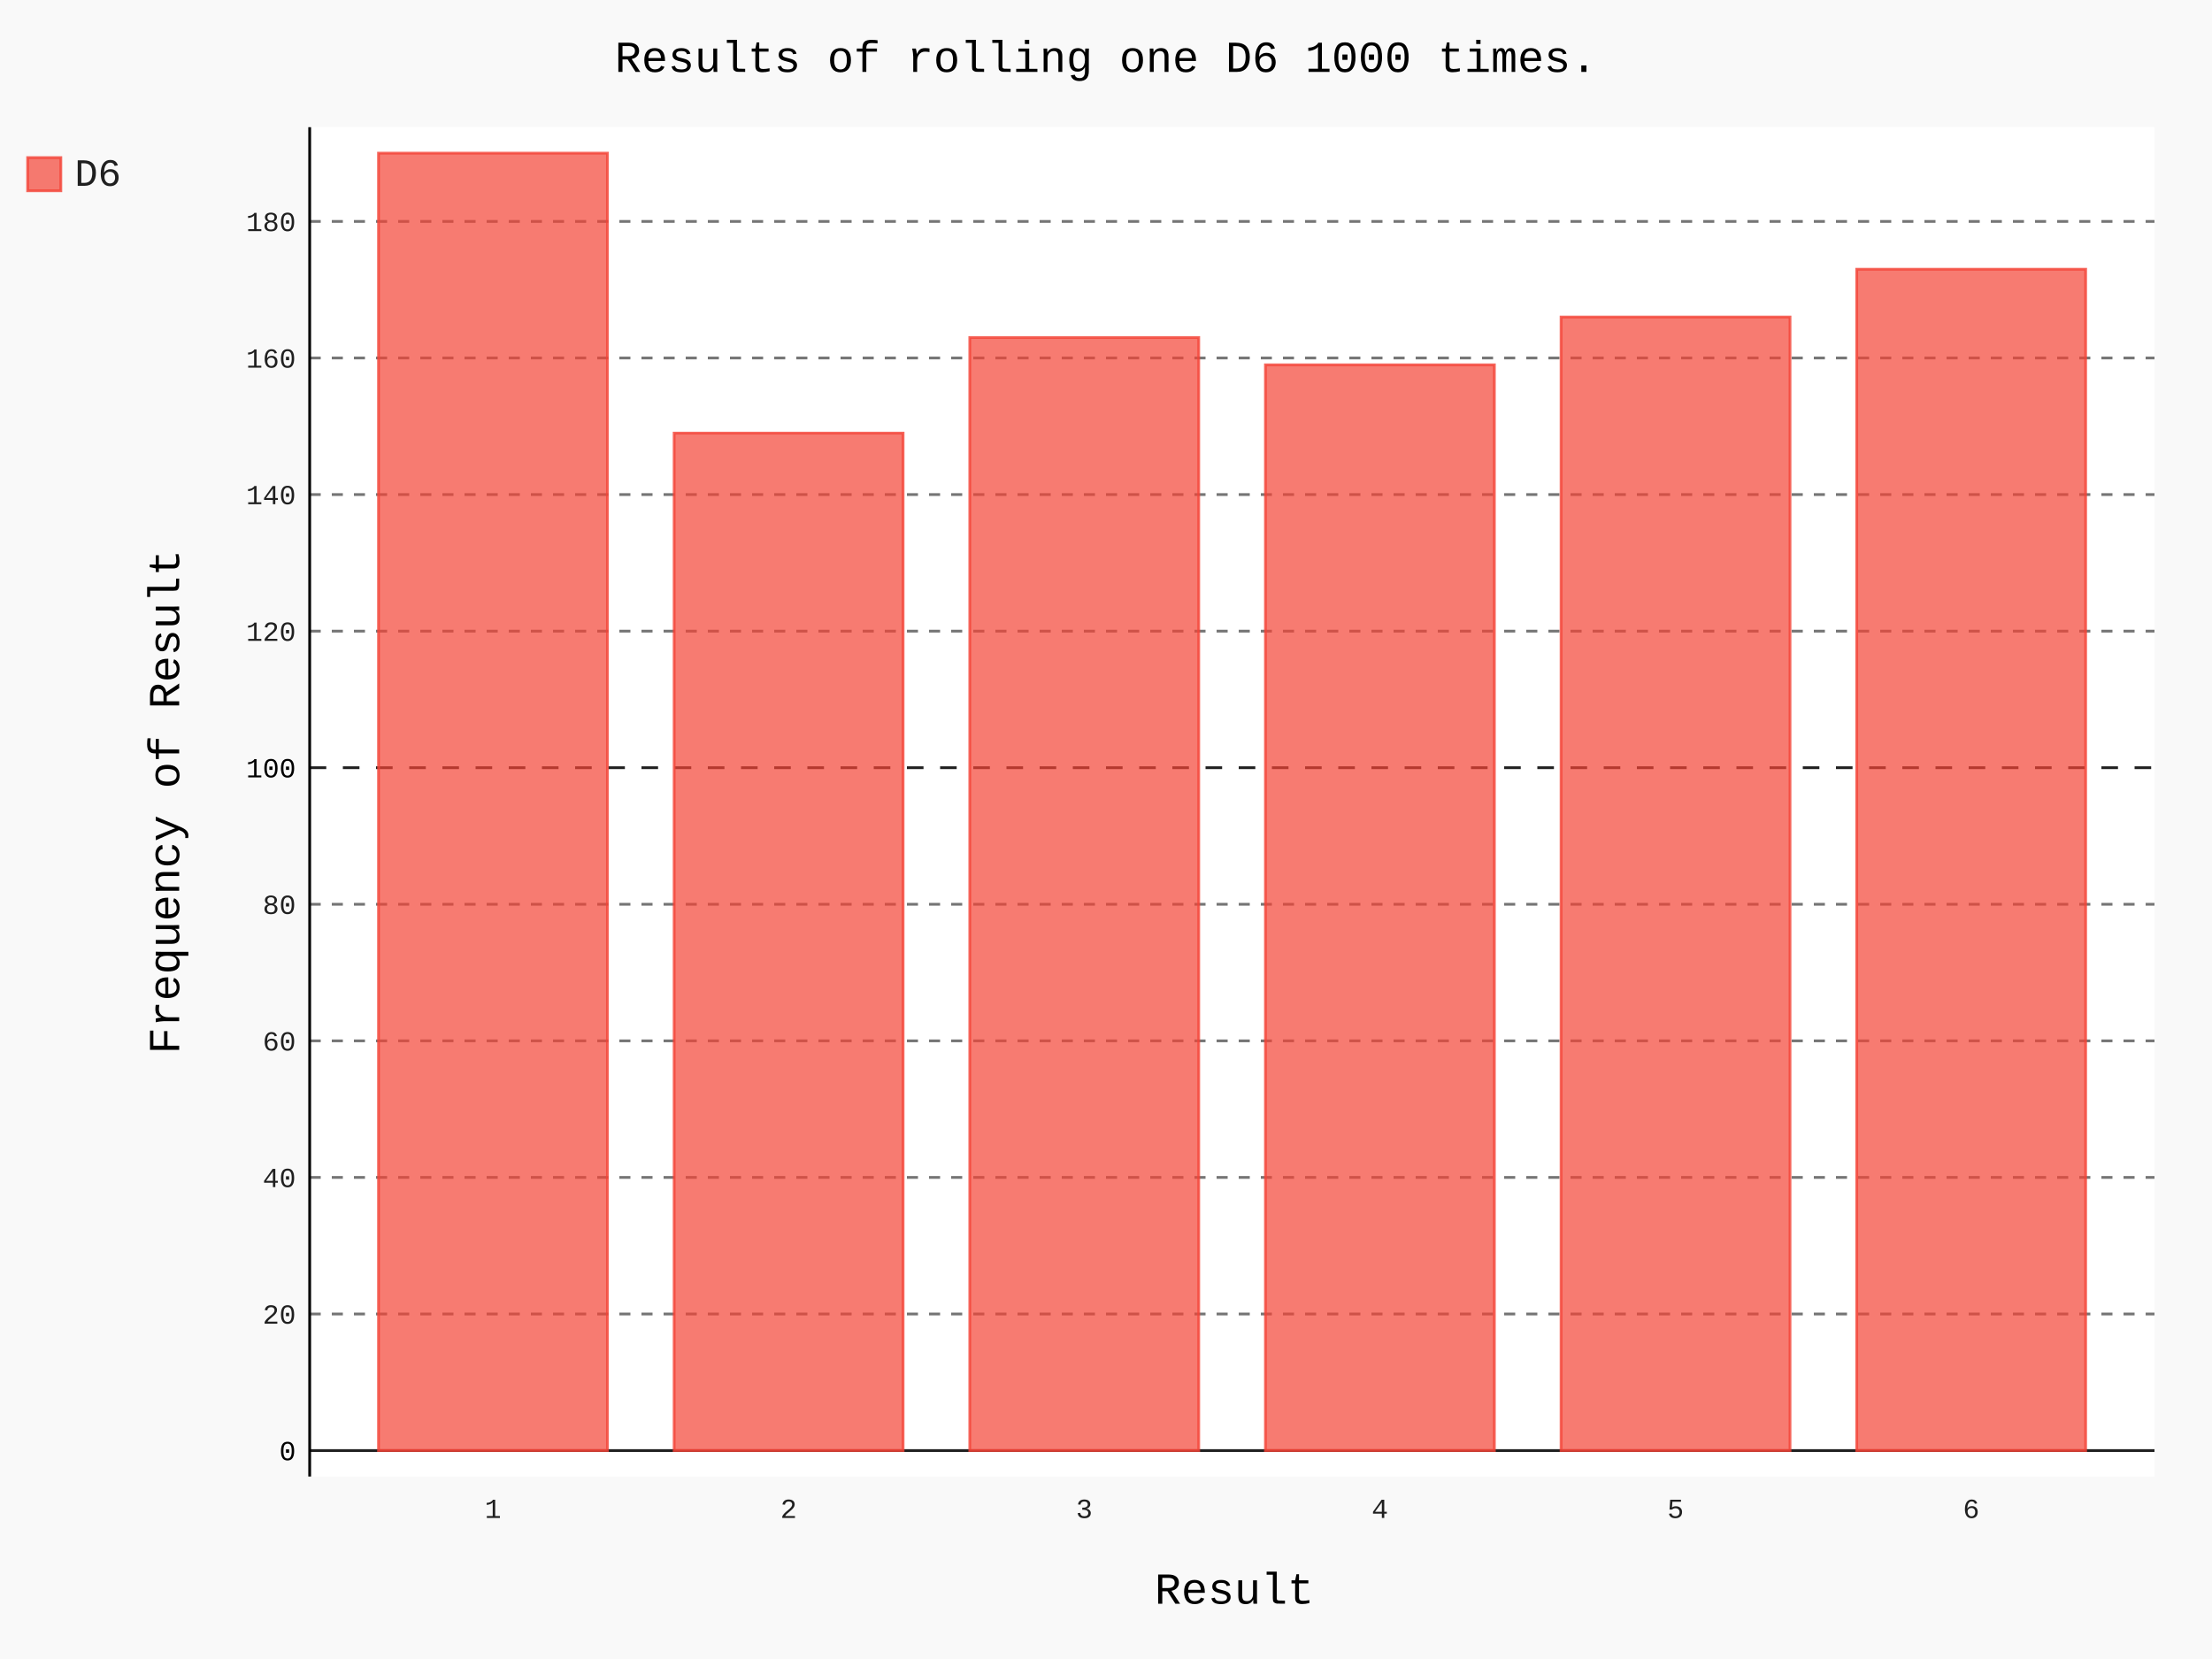
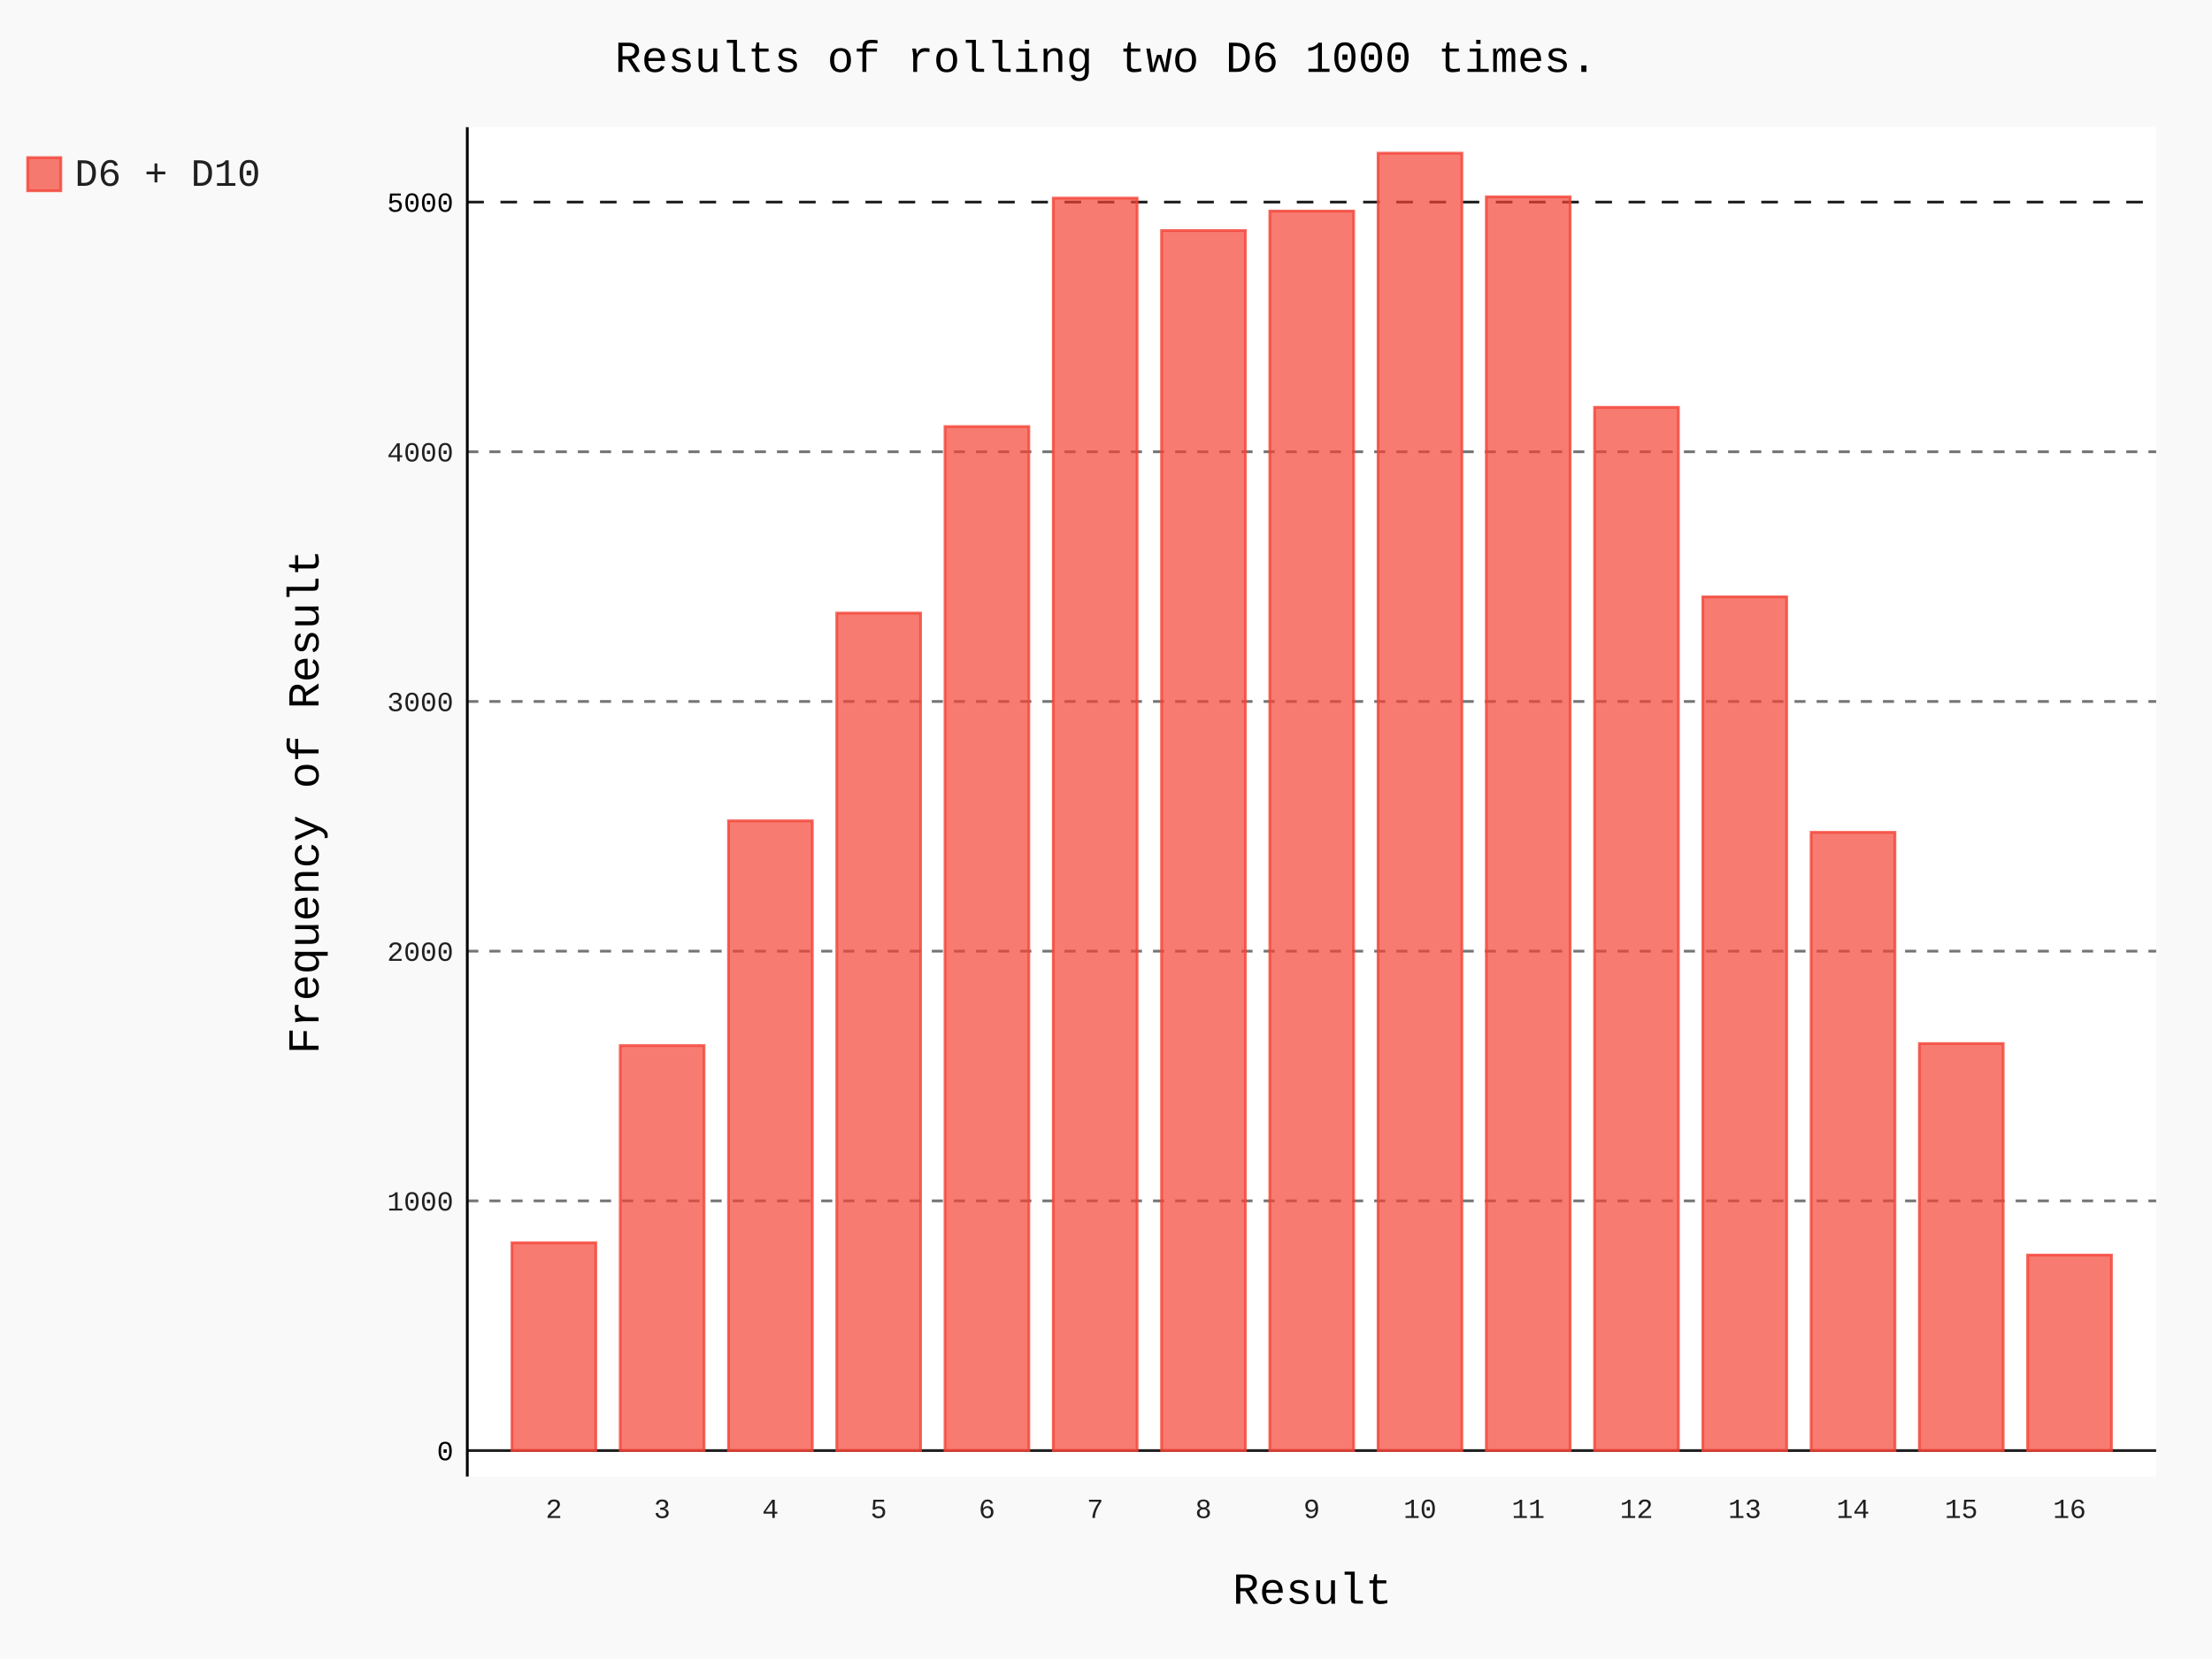
- <svg xmlns="http://www.w3.org/2000/svg" class="pygal-chart" id="chart-8335a891-12bb-4609-99e5-5e2e66bc026d" viewBox="0 0 800 600">
+ <svg xmlns="http://www.w3.org/2000/svg" class="pygal-chart" id="chart-af429782-a7ea-4613-9701-55865ba0534f" viewBox="0 0 800 600">
  <defs>
-     <style type="text/css">#chart-8335a891-12bb-4609-99e5-5e2e66bc026d{-webkit-user-select:none;-webkit-font-smoothing:antialiased;font-family:Consolas,"Liberation Mono",Menlo,Courier,monospace}#chart-8335a891-12bb-4609-99e5-5e2e66bc026d .title{font-family:Consolas,"Liberation Mono",Menlo,Courier,monospace;font-size:16px}#chart-8335a891-12bb-4609-99e5-5e2e66bc026d .legends .legend text{font-family:Consolas,"Liberation Mono",Menlo,Courier,monospace;font-size:14px}#chart-8335a891-12bb-4609-99e5-5e2e66bc026d .axis text{font-family:Consolas,"Liberation Mono",Menlo,Courier,monospace;font-size:10px}#chart-8335a891-12bb-4609-99e5-5e2e66bc026d .axis text.major{font-family:Consolas,"Liberation Mono",Menlo,Courier,monospace;font-size:10px}#chart-8335a891-12bb-4609-99e5-5e2e66bc026d .text-overlay text.value{font-family:Consolas,"Liberation Mono",Menlo,Courier,monospace;font-size:16px}#chart-8335a891-12bb-4609-99e5-5e2e66bc026d .text-overlay text.label{font-family:Consolas,"Liberation Mono",Menlo,Courier,monospace;font-size:10px}#chart-8335a891-12bb-4609-99e5-5e2e66bc026d .tooltip{font-family:Consolas,"Liberation Mono",Menlo,Courier,monospace;font-size:14px}#chart-8335a891-12bb-4609-99e5-5e2e66bc026d text.no_data{font-family:Consolas,"Liberation Mono",Menlo,Courier,monospace;font-size:64px}
- #chart-8335a891-12bb-4609-99e5-5e2e66bc026d{background-color:rgba(249,249,249,1)}#chart-8335a891-12bb-4609-99e5-5e2e66bc026d path,#chart-8335a891-12bb-4609-99e5-5e2e66bc026d line,#chart-8335a891-12bb-4609-99e5-5e2e66bc026d rect,#chart-8335a891-12bb-4609-99e5-5e2e66bc026d circle{-webkit-transition:150ms;-moz-transition:150ms;transition:150ms}#chart-8335a891-12bb-4609-99e5-5e2e66bc026d .graph &gt; .background{fill:rgba(249,249,249,1)}#chart-8335a891-12bb-4609-99e5-5e2e66bc026d .plot &gt; .background{fill:rgba(255,255,255,1)}#chart-8335a891-12bb-4609-99e5-5e2e66bc026d .graph{fill:rgba(0,0,0,.87)}#chart-8335a891-12bb-4609-99e5-5e2e66bc026d text.no_data{fill:rgba(0,0,0,1)}#chart-8335a891-12bb-4609-99e5-5e2e66bc026d .title{fill:rgba(0,0,0,1)}#chart-8335a891-12bb-4609-99e5-5e2e66bc026d .legends .legend text{fill:rgba(0,0,0,.87)}#chart-8335a891-12bb-4609-99e5-5e2e66bc026d .legends .legend:hover text{fill:rgba(0,0,0,1)}#chart-8335a891-12bb-4609-99e5-5e2e66bc026d .axis .line{stroke:rgba(0,0,0,1)}#chart-8335a891-12bb-4609-99e5-5e2e66bc026d .axis .guide.line{stroke:rgba(0,0,0,.54)}#chart-8335a891-12bb-4609-99e5-5e2e66bc026d .axis .major.line{stroke:rgba(0,0,0,.87)}#chart-8335a891-12bb-4609-99e5-5e2e66bc026d .axis text.major{fill:rgba(0,0,0,1)}#chart-8335a891-12bb-4609-99e5-5e2e66bc026d .axis.y .guides:hover .guide.line,#chart-8335a891-12bb-4609-99e5-5e2e66bc026d .line-graph .axis.x .guides:hover .guide.line,#chart-8335a891-12bb-4609-99e5-5e2e66bc026d .stackedline-graph .axis.x .guides:hover .guide.line,#chart-8335a891-12bb-4609-99e5-5e2e66bc026d .xy-graph .axis.x .guides:hover .guide.line{stroke:rgba(0,0,0,1)}#chart-8335a891-12bb-4609-99e5-5e2e66bc026d .axis .guides:hover text{fill:rgba(0,0,0,1)}#chart-8335a891-12bb-4609-99e5-5e2e66bc026d .reactive{fill-opacity:.7;stroke-opacity:.8}#chart-8335a891-12bb-4609-99e5-5e2e66bc026d .ci{stroke:rgba(0,0,0,.87)}#chart-8335a891-12bb-4609-99e5-5e2e66bc026d .reactive.active,#chart-8335a891-12bb-4609-99e5-5e2e66bc026d .active .reactive{fill-opacity:.8;stroke-opacity:.9;stroke-width:4}#chart-8335a891-12bb-4609-99e5-5e2e66bc026d .ci .reactive.active{stroke-width:1.5}#chart-8335a891-12bb-4609-99e5-5e2e66bc026d .series text{fill:rgba(0,0,0,1)}#chart-8335a891-12bb-4609-99e5-5e2e66bc026d .tooltip rect{fill:rgba(255,255,255,1);stroke:rgba(0,0,0,1);-webkit-transition:opacity 150ms;-moz-transition:opacity 150ms;transition:opacity 150ms}#chart-8335a891-12bb-4609-99e5-5e2e66bc026d .tooltip .label{fill:rgba(0,0,0,.87)}#chart-8335a891-12bb-4609-99e5-5e2e66bc026d .tooltip .label{fill:rgba(0,0,0,.87)}#chart-8335a891-12bb-4609-99e5-5e2e66bc026d .tooltip .legend{font-size:.8em;fill:rgba(0,0,0,.54)}#chart-8335a891-12bb-4609-99e5-5e2e66bc026d .tooltip .x_label{font-size:.6em;fill:rgba(0,0,0,1)}#chart-8335a891-12bb-4609-99e5-5e2e66bc026d .tooltip .xlink{font-size:.5em;text-decoration:underline}#chart-8335a891-12bb-4609-99e5-5e2e66bc026d .tooltip .value{font-size:1.5em}#chart-8335a891-12bb-4609-99e5-5e2e66bc026d .bound{font-size:.5em}#chart-8335a891-12bb-4609-99e5-5e2e66bc026d .max-value{font-size:.75em;fill:rgba(0,0,0,.54)}#chart-8335a891-12bb-4609-99e5-5e2e66bc026d .map-element{fill:rgba(255,255,255,1);stroke:rgba(0,0,0,.54) !important}#chart-8335a891-12bb-4609-99e5-5e2e66bc026d .map-element .reactive{fill-opacity:inherit;stroke-opacity:inherit}#chart-8335a891-12bb-4609-99e5-5e2e66bc026d .color-0,#chart-8335a891-12bb-4609-99e5-5e2e66bc026d .color-0 a:visited{stroke:#F44336;fill:#F44336}#chart-8335a891-12bb-4609-99e5-5e2e66bc026d .text-overlay .color-0 text{fill:black}
- #chart-8335a891-12bb-4609-99e5-5e2e66bc026d text.no_data{text-anchor:middle}#chart-8335a891-12bb-4609-99e5-5e2e66bc026d .guide.line{fill:none}#chart-8335a891-12bb-4609-99e5-5e2e66bc026d .centered{text-anchor:middle}#chart-8335a891-12bb-4609-99e5-5e2e66bc026d .title{text-anchor:middle}#chart-8335a891-12bb-4609-99e5-5e2e66bc026d .legends .legend text{fill-opacity:1}#chart-8335a891-12bb-4609-99e5-5e2e66bc026d .axis.x text{text-anchor:middle}#chart-8335a891-12bb-4609-99e5-5e2e66bc026d .axis.x:not(.web) text[transform]{text-anchor:start}#chart-8335a891-12bb-4609-99e5-5e2e66bc026d .axis.x:not(.web) text[transform].backwards{text-anchor:end}#chart-8335a891-12bb-4609-99e5-5e2e66bc026d .axis.y text{text-anchor:end}#chart-8335a891-12bb-4609-99e5-5e2e66bc026d .axis.y text[transform].backwards{text-anchor:start}#chart-8335a891-12bb-4609-99e5-5e2e66bc026d .axis.y2 text{text-anchor:start}#chart-8335a891-12bb-4609-99e5-5e2e66bc026d .axis.y2 text[transform].backwards{text-anchor:end}#chart-8335a891-12bb-4609-99e5-5e2e66bc026d .axis .guide.line{stroke-dasharray:4,4}#chart-8335a891-12bb-4609-99e5-5e2e66bc026d .axis .major.guide.line{stroke-dasharray:6,6}#chart-8335a891-12bb-4609-99e5-5e2e66bc026d .horizontal .axis.y .guide.line,#chart-8335a891-12bb-4609-99e5-5e2e66bc026d .horizontal .axis.y2 .guide.line,#chart-8335a891-12bb-4609-99e5-5e2e66bc026d .vertical .axis.x .guide.line{opacity:0}#chart-8335a891-12bb-4609-99e5-5e2e66bc026d .horizontal .axis.always_show .guide.line,#chart-8335a891-12bb-4609-99e5-5e2e66bc026d .vertical .axis.always_show .guide.line{opacity:1 !important}#chart-8335a891-12bb-4609-99e5-5e2e66bc026d .axis.y .guides:hover .guide.line,#chart-8335a891-12bb-4609-99e5-5e2e66bc026d .axis.y2 .guides:hover .guide.line,#chart-8335a891-12bb-4609-99e5-5e2e66bc026d .axis.x .guides:hover .guide.line{opacity:1}#chart-8335a891-12bb-4609-99e5-5e2e66bc026d .axis .guides:hover text{opacity:1}#chart-8335a891-12bb-4609-99e5-5e2e66bc026d .nofill{fill:none}#chart-8335a891-12bb-4609-99e5-5e2e66bc026d .subtle-fill{fill-opacity:.2}#chart-8335a891-12bb-4609-99e5-5e2e66bc026d .dot{stroke-width:1px;fill-opacity:1}#chart-8335a891-12bb-4609-99e5-5e2e66bc026d .dot.active{stroke-width:5px}#chart-8335a891-12bb-4609-99e5-5e2e66bc026d .dot.negative{fill:transparent}#chart-8335a891-12bb-4609-99e5-5e2e66bc026d text,#chart-8335a891-12bb-4609-99e5-5e2e66bc026d tspan{stroke:none !important}#chart-8335a891-12bb-4609-99e5-5e2e66bc026d .series text.active{opacity:1}#chart-8335a891-12bb-4609-99e5-5e2e66bc026d .tooltip rect{fill-opacity:.95;stroke-width:.5}#chart-8335a891-12bb-4609-99e5-5e2e66bc026d .tooltip text{fill-opacity:1}#chart-8335a891-12bb-4609-99e5-5e2e66bc026d .showable{visibility:hidden}#chart-8335a891-12bb-4609-99e5-5e2e66bc026d .showable.shown{visibility:visible}#chart-8335a891-12bb-4609-99e5-5e2e66bc026d .gauge-background{fill:rgba(229,229,229,1);stroke:none}#chart-8335a891-12bb-4609-99e5-5e2e66bc026d .bg-lines{stroke:rgba(249,249,249,1);stroke-width:2px}</style>
+     <style type="text/css">#chart-af429782-a7ea-4613-9701-55865ba0534f{-webkit-user-select:none;-webkit-font-smoothing:antialiased;font-family:Consolas,"Liberation Mono",Menlo,Courier,monospace}#chart-af429782-a7ea-4613-9701-55865ba0534f .title{font-family:Consolas,"Liberation Mono",Menlo,Courier,monospace;font-size:16px}#chart-af429782-a7ea-4613-9701-55865ba0534f .legends .legend text{font-family:Consolas,"Liberation Mono",Menlo,Courier,monospace;font-size:14px}#chart-af429782-a7ea-4613-9701-55865ba0534f .axis text{font-family:Consolas,"Liberation Mono",Menlo,Courier,monospace;font-size:10px}#chart-af429782-a7ea-4613-9701-55865ba0534f .axis text.major{font-family:Consolas,"Liberation Mono",Menlo,Courier,monospace;font-size:10px}#chart-af429782-a7ea-4613-9701-55865ba0534f .text-overlay text.value{font-family:Consolas,"Liberation Mono",Menlo,Courier,monospace;font-size:16px}#chart-af429782-a7ea-4613-9701-55865ba0534f .text-overlay text.label{font-family:Consolas,"Liberation Mono",Menlo,Courier,monospace;font-size:10px}#chart-af429782-a7ea-4613-9701-55865ba0534f .tooltip{font-family:Consolas,"Liberation Mono",Menlo,Courier,monospace;font-size:14px}#chart-af429782-a7ea-4613-9701-55865ba0534f text.no_data{font-family:Consolas,"Liberation Mono",Menlo,Courier,monospace;font-size:64px}
+ #chart-af429782-a7ea-4613-9701-55865ba0534f{background-color:rgba(249,249,249,1)}#chart-af429782-a7ea-4613-9701-55865ba0534f path,#chart-af429782-a7ea-4613-9701-55865ba0534f line,#chart-af429782-a7ea-4613-9701-55865ba0534f rect,#chart-af429782-a7ea-4613-9701-55865ba0534f circle{-webkit-transition:150ms;-moz-transition:150ms;transition:150ms}#chart-af429782-a7ea-4613-9701-55865ba0534f .graph &gt; .background{fill:rgba(249,249,249,1)}#chart-af429782-a7ea-4613-9701-55865ba0534f .plot &gt; .background{fill:rgba(255,255,255,1)}#chart-af429782-a7ea-4613-9701-55865ba0534f .graph{fill:rgba(0,0,0,.87)}#chart-af429782-a7ea-4613-9701-55865ba0534f text.no_data{fill:rgba(0,0,0,1)}#chart-af429782-a7ea-4613-9701-55865ba0534f .title{fill:rgba(0,0,0,1)}#chart-af429782-a7ea-4613-9701-55865ba0534f .legends .legend text{fill:rgba(0,0,0,.87)}#chart-af429782-a7ea-4613-9701-55865ba0534f .legends .legend:hover text{fill:rgba(0,0,0,1)}#chart-af429782-a7ea-4613-9701-55865ba0534f .axis .line{stroke:rgba(0,0,0,1)}#chart-af429782-a7ea-4613-9701-55865ba0534f .axis .guide.line{stroke:rgba(0,0,0,.54)}#chart-af429782-a7ea-4613-9701-55865ba0534f .axis .major.line{stroke:rgba(0,0,0,.87)}#chart-af429782-a7ea-4613-9701-55865ba0534f .axis text.major{fill:rgba(0,0,0,1)}#chart-af429782-a7ea-4613-9701-55865ba0534f .axis.y .guides:hover .guide.line,#chart-af429782-a7ea-4613-9701-55865ba0534f .line-graph .axis.x .guides:hover .guide.line,#chart-af429782-a7ea-4613-9701-55865ba0534f .stackedline-graph .axis.x .guides:hover .guide.line,#chart-af429782-a7ea-4613-9701-55865ba0534f .xy-graph .axis.x .guides:hover .guide.line{stroke:rgba(0,0,0,1)}#chart-af429782-a7ea-4613-9701-55865ba0534f .axis .guides:hover text{fill:rgba(0,0,0,1)}#chart-af429782-a7ea-4613-9701-55865ba0534f .reactive{fill-opacity:.7;stroke-opacity:.8}#chart-af429782-a7ea-4613-9701-55865ba0534f .ci{stroke:rgba(0,0,0,.87)}#chart-af429782-a7ea-4613-9701-55865ba0534f .reactive.active,#chart-af429782-a7ea-4613-9701-55865ba0534f .active .reactive{fill-opacity:.8;stroke-opacity:.9;stroke-width:4}#chart-af429782-a7ea-4613-9701-55865ba0534f .ci .reactive.active{stroke-width:1.5}#chart-af429782-a7ea-4613-9701-55865ba0534f .series text{fill:rgba(0,0,0,1)}#chart-af429782-a7ea-4613-9701-55865ba0534f .tooltip rect{fill:rgba(255,255,255,1);stroke:rgba(0,0,0,1);-webkit-transition:opacity 150ms;-moz-transition:opacity 150ms;transition:opacity 150ms}#chart-af429782-a7ea-4613-9701-55865ba0534f .tooltip .label{fill:rgba(0,0,0,.87)}#chart-af429782-a7ea-4613-9701-55865ba0534f .tooltip .label{fill:rgba(0,0,0,.87)}#chart-af429782-a7ea-4613-9701-55865ba0534f .tooltip .legend{font-size:.8em;fill:rgba(0,0,0,.54)}#chart-af429782-a7ea-4613-9701-55865ba0534f .tooltip .x_label{font-size:.6em;fill:rgba(0,0,0,1)}#chart-af429782-a7ea-4613-9701-55865ba0534f .tooltip .xlink{font-size:.5em;text-decoration:underline}#chart-af429782-a7ea-4613-9701-55865ba0534f .tooltip .value{font-size:1.5em}#chart-af429782-a7ea-4613-9701-55865ba0534f .bound{font-size:.5em}#chart-af429782-a7ea-4613-9701-55865ba0534f .max-value{font-size:.75em;fill:rgba(0,0,0,.54)}#chart-af429782-a7ea-4613-9701-55865ba0534f .map-element{fill:rgba(255,255,255,1);stroke:rgba(0,0,0,.54) !important}#chart-af429782-a7ea-4613-9701-55865ba0534f .map-element .reactive{fill-opacity:inherit;stroke-opacity:inherit}#chart-af429782-a7ea-4613-9701-55865ba0534f .color-0,#chart-af429782-a7ea-4613-9701-55865ba0534f .color-0 a:visited{stroke:#F44336;fill:#F44336}#chart-af429782-a7ea-4613-9701-55865ba0534f .text-overlay .color-0 text{fill:black}
+ #chart-af429782-a7ea-4613-9701-55865ba0534f text.no_data{text-anchor:middle}#chart-af429782-a7ea-4613-9701-55865ba0534f .guide.line{fill:none}#chart-af429782-a7ea-4613-9701-55865ba0534f .centered{text-anchor:middle}#chart-af429782-a7ea-4613-9701-55865ba0534f .title{text-anchor:middle}#chart-af429782-a7ea-4613-9701-55865ba0534f .legends .legend text{fill-opacity:1}#chart-af429782-a7ea-4613-9701-55865ba0534f .axis.x text{text-anchor:middle}#chart-af429782-a7ea-4613-9701-55865ba0534f .axis.x:not(.web) text[transform]{text-anchor:start}#chart-af429782-a7ea-4613-9701-55865ba0534f .axis.x:not(.web) text[transform].backwards{text-anchor:end}#chart-af429782-a7ea-4613-9701-55865ba0534f .axis.y text{text-anchor:end}#chart-af429782-a7ea-4613-9701-55865ba0534f .axis.y text[transform].backwards{text-anchor:start}#chart-af429782-a7ea-4613-9701-55865ba0534f .axis.y2 text{text-anchor:start}#chart-af429782-a7ea-4613-9701-55865ba0534f .axis.y2 text[transform].backwards{text-anchor:end}#chart-af429782-a7ea-4613-9701-55865ba0534f .axis .guide.line{stroke-dasharray:4,4}#chart-af429782-a7ea-4613-9701-55865ba0534f .axis .major.guide.line{stroke-dasharray:6,6}#chart-af429782-a7ea-4613-9701-55865ba0534f .horizontal .axis.y .guide.line,#chart-af429782-a7ea-4613-9701-55865ba0534f .horizontal .axis.y2 .guide.line,#chart-af429782-a7ea-4613-9701-55865ba0534f .vertical .axis.x .guide.line{opacity:0}#chart-af429782-a7ea-4613-9701-55865ba0534f .horizontal .axis.always_show .guide.line,#chart-af429782-a7ea-4613-9701-55865ba0534f .vertical .axis.always_show .guide.line{opacity:1 !important}#chart-af429782-a7ea-4613-9701-55865ba0534f .axis.y .guides:hover .guide.line,#chart-af429782-a7ea-4613-9701-55865ba0534f .axis.y2 .guides:hover .guide.line,#chart-af429782-a7ea-4613-9701-55865ba0534f .axis.x .guides:hover .guide.line{opacity:1}#chart-af429782-a7ea-4613-9701-55865ba0534f .axis .guides:hover text{opacity:1}#chart-af429782-a7ea-4613-9701-55865ba0534f .nofill{fill:none}#chart-af429782-a7ea-4613-9701-55865ba0534f .subtle-fill{fill-opacity:.2}#chart-af429782-a7ea-4613-9701-55865ba0534f .dot{stroke-width:1px;fill-opacity:1}#chart-af429782-a7ea-4613-9701-55865ba0534f .dot.active{stroke-width:5px}#chart-af429782-a7ea-4613-9701-55865ba0534f .dot.negative{fill:transparent}#chart-af429782-a7ea-4613-9701-55865ba0534f text,#chart-af429782-a7ea-4613-9701-55865ba0534f tspan{stroke:none !important}#chart-af429782-a7ea-4613-9701-55865ba0534f .series text.active{opacity:1}#chart-af429782-a7ea-4613-9701-55865ba0534f .tooltip rect{fill-opacity:.95;stroke-width:.5}#chart-af429782-a7ea-4613-9701-55865ba0534f .tooltip text{fill-opacity:1}#chart-af429782-a7ea-4613-9701-55865ba0534f .showable{visibility:hidden}#chart-af429782-a7ea-4613-9701-55865ba0534f .showable.shown{visibility:visible}#chart-af429782-a7ea-4613-9701-55865ba0534f .gauge-background{fill:rgba(229,229,229,1);stroke:none}#chart-af429782-a7ea-4613-9701-55865ba0534f .bg-lines{stroke:rgba(249,249,249,1);stroke-width:2px}</style>
  </defs>
  <g class="graph bar-graph vertical">
    <rect class="background" height="600" width="800" x="0" y="0" />
-     <g class="plot" transform="translate(112, 46)">
-       <rect class="background" height="488" width="667.2" x="0" y="0" />
+     <g class="plot" transform="translate(169, 46)">
+       <rect class="background" height="488" width="610.8" x="0" y="0" />
      <g class="axis y always_show">
        <g class="guides">
-           <path class="axis major line" d="M0 478.615 h667.2" />
+           <path class="axis major line" d="M0 478.615 h610.8" />
          <text class="major" x="-5" y="482.115">0</text>
        </g>
        <g class="guides">
-           <path class="guide line" d="M0 429.223 h667.2" />
-           <text class="" x="-5" y="432.723">20</text>
+           <path class="guide line" d="M0 388.309 h610.8" />
+           <text class="" x="-5" y="391.809">1000</text>
        </g>
        <g class="guides">
-           <path class="guide line" d="M0 379.83 h667.2" />
-           <text class="" x="-5" y="383.33">40</text>
+           <path class="guide line" d="M0 298.003 h610.8" />
+           <text class="" x="-5" y="301.503">2000</text>
        </g>
        <g class="guides">
-           <path class="guide line" d="M0 330.437 h667.2" />
-           <text class="" x="-5" y="333.937">60</text>
+           <path class="guide line" d="M0 207.697 h610.8" />
+           <text class="" x="-5" y="211.197">3000</text>
        </g>
        <g class="guides">
-           <path class="guide line" d="M0 281.045 h667.2" />
-           <text class="" x="-5" y="284.545">80</text>
+           <path class="guide line" d="M0 117.391 h610.8" />
+           <text class="" x="-5" y="120.891">4000</text>
        </g>
        <g class="guides">
-           <path class="major guide line" d="M0 231.652 h667.2" />
-           <text class="major" x="-5" y="235.152">100</text>
-         </g>
-         <g class="guides">
-           <path class="guide line" d="M0 182.259 h667.2" />
-           <text class="" x="-5" y="185.759">120</text>
-         </g>
-         <g class="guides">
-           <path class="guide line" d="M0 132.866 h667.2" />
-           <text class="" x="-5" y="136.366">140</text>
-         </g>
-         <g class="guides">
-           <path class="guide line" d="M0 83.474 h667.2" />
-           <text class="" x="-5" y="86.974">160</text>
-         </g>
-         <g class="guides">
-           <path class="guide line" d="M0 34.081 h667.2" />
-           <text class="" x="-5" y="37.581">180</text>
+           <path class="major guide line" d="M0 27.085 h610.8" />
+           <text class="major" x="-5" y="30.585">5000</text>
        </g>
      </g>
      <g class="axis x">
        <path class="line" d="M0 0 v488" />
        <g class="guides">
-           <path class="guide line" d="M66.292 0 v488" />
-           <text class="" x="66.292" y="503.0">1</text>
+           <path class="guide line" d="M31.323 0 v488" />
+           <text class="" x="31.323" y="503.0">2</text>
        </g>
        <g class="guides">
-           <path class="guide line" d="M173.215 0 v488" />
-           <text class="" x="173.215" y="503.0">2</text>
+           <path class="guide line" d="M70.477 0 v488" />
+           <text class="" x="70.477" y="503.0">3</text>
        </g>
        <g class="guides">
-           <path class="guide line" d="M280.138 0 v488" />
-           <text class="" x="280.138" y="503.0">3</text>
+           <path class="guide line" d="M109.631 0 v488" />
+           <text class="" x="109.631" y="503.0">4</text>
        </g>
        <g class="guides">
-           <path class="guide line" d="M387.062 0 v488" />
-           <text class="" x="387.062" y="503.0">4</text>
+           <path class="guide line" d="M148.785 0 v488" />
+           <text class="" x="148.785" y="503.0">5</text>
        </g>
        <g class="guides">
-           <path class="guide line" d="M493.985 0 v488" />
-           <text class="" x="493.985" y="503.0">5</text>
+           <path class="guide line" d="M187.938 0 v488" />
+           <text class="" x="187.938" y="503.0">6</text>
        </g>
        <g class="guides">
-           <path class="guide line" d="M600.908 0 v488" />
-           <text class="" x="600.908" y="503.0">6</text>
+           <path class="guide line" d="M227.092 0 v488" />
+           <text class="" x="227.092" y="503.0">7</text>
+         </g>
+         <g class="guides">
+           <path class="guide line" d="M266.246 0 v488" />
+           <text class="" x="266.246" y="503.0">8</text>
+         </g>
+         <g class="guides">
+           <path class="guide line" d="M305.4 0 v488" />
+           <text class="" x="305.4" y="503.0">9</text>
+         </g>
+         <g class="guides">
+           <path class="guide line" d="M344.554 0 v488" />
+           <text class="" x="344.554" y="503.0">10</text>
+         </g>
+         <g class="guides">
+           <path class="guide line" d="M383.708 0 v488" />
+           <text class="" x="383.708" y="503.0">11</text>
+         </g>
+         <g class="guides">
+           <path class="guide line" d="M422.862 0 v488" />
+           <text class="" x="422.862" y="503.0">12</text>
+         </g>
+         <g class="guides">
+           <path class="guide line" d="M462.015 0 v488" />
+           <text class="" x="462.015" y="503.0">13</text>
+         </g>
+         <g class="guides">
+           <path class="guide line" d="M501.169 0 v488" />
+           <text class="" x="501.169" y="503.0">14</text>
+         </g>
+         <g class="guides">
+           <path class="guide line" d="M540.323 0 v488" />
+           <text class="" x="540.323" y="503.0">15</text>
+         </g>
+         <g class="guides">
+           <path class="guide line" d="M579.477 0 v488" />
+           <text class="" x="579.477" y="503.0">16</text>
        </g>
      </g>
      <g class="series serie-0 color-0">
        <g class="bars">
          <g class="bar">
-             <rect class="rect reactive tooltip-trigger" height="469.231" rx="0" ry="0" width="82.801" x="24.892" y="9.385" />
+             <rect class="rect reactive tooltip-trigger" height="75.135" rx="0" ry="0" width="30.321" x="16.163" y="403.481" />
          </g>
          <g class="bar">
-             <rect class="rect reactive tooltip-trigger" height="367.976" rx="0" ry="0" width="82.801" x="131.815" y="110.64" />
+             <rect class="rect reactive tooltip-trigger" height="146.477" rx="0" ry="0" width="30.321" x="55.317" y="332.139" />
          </g>
          <g class="bar">
-             <rect class="rect reactive tooltip-trigger" height="402.551" rx="0" ry="0" width="82.801" x="238.738" y="76.065" />
+             <rect class="rect reactive tooltip-trigger" height="227.752" rx="0" ry="0" width="30.321" x="94.47" y="250.863" />
          </g>
          <g class="bar">
-             <rect class="rect reactive tooltip-trigger" height="392.672" rx="0" ry="0" width="82.801" x="345.661" y="85.943" />
+             <rect class="rect reactive tooltip-trigger" height="302.887" rx="0" ry="0" width="30.321" x="133.624" y="175.729" />
          </g>
          <g class="bar">
-             <rect class="rect reactive tooltip-trigger" height="409.96" rx="0" ry="0" width="82.801" x="452.584" y="68.656" />
+             <rect class="rect reactive tooltip-trigger" height="370.346" rx="0" ry="0" width="30.321" x="172.778" y="108.27" />
          </g>
          <g class="bar">
-             <rect class="rect reactive tooltip-trigger" height="427.247" rx="0" ry="0" width="82.801" x="559.507" y="51.368" />
+             <rect class="rect reactive tooltip-trigger" height="452.976" rx="0" ry="0" width="30.321" x="211.932" y="25.64" />
+           </g>
+           <g class="bar">
+             <rect class="rect reactive tooltip-trigger" height="441.236" rx="0" ry="0" width="30.321" x="251.086" y="37.38" />
+           </g>
+           <g class="bar">
+             <rect class="rect reactive tooltip-trigger" height="448.28" rx="0" ry="0" width="30.321" x="290.24" y="30.336" />
+           </g>
+           <g class="bar">
+             <rect class="rect reactive tooltip-trigger" height="469.231" rx="0" ry="0" width="30.321" x="329.393" y="9.385" />
+           </g>
+           <g class="bar">
+             <rect class="rect reactive tooltip-trigger" height="453.427" rx="0" ry="0" width="30.321" x="368.547" y="25.188" />
+           </g>
+           <g class="bar">
+             <rect class="rect reactive tooltip-trigger" height="377.299" rx="0" ry="0" width="30.321" x="407.701" y="101.316" />
+           </g>
+           <g class="bar">
+             <rect class="rect reactive tooltip-trigger" height="308.757" rx="0" ry="0" width="30.321" x="446.855" y="169.859" />
+           </g>
+           <g class="bar">
+             <rect class="rect reactive tooltip-trigger" height="223.598" rx="0" ry="0" width="30.321" x="486.009" y="255.017" />
+           </g>
+           <g class="bar">
+             <rect class="rect reactive tooltip-trigger" height="147.199" rx="0" ry="0" width="30.321" x="525.163" y="331.416" />
+           </g>
+           <g class="bar">
+             <rect class="rect reactive tooltip-trigger" height="70.71" rx="0" ry="0" width="30.321" x="564.317" y="407.906" />
          </g>
        </g>
      </g>
    </g>
    <g class="titles">
-       <text class="title plot_title" x="400.0" y="26">Results of rolling one D6 1000 times.</text>
-       <text class="title" x="446.4" y="580">Result</text>
-       <text class="title" transform="rotate(-90 38.8 290)" x="38.8" y="316.0">Frequency of Result</text>
+       <text class="title plot_title" x="400.0" y="26">Results of rolling two D6 1000 times.</text>
+       <text class="title" x="474.6" y="580">Result</text>
+       <text class="title" transform="rotate(-90 89.2 290)" x="89.2" y="316.0">Frequency of Result</text>
    </g>
-     <g class="plot overlay" transform="translate(112, 46)">
+     <g class="plot overlay" transform="translate(169, 46)">
      <g class="series serie-0 color-0" />
    </g>
-     <g class="plot text-overlay" transform="translate(112, 46)">
+     <g class="plot text-overlay" transform="translate(169, 46)">
      <g class="series serie-0 color-0" />
    </g>
-     <g class="plot tooltip-overlay" transform="translate(112, 46)">
+     <g class="plot tooltip-overlay" transform="translate(169, 46)">
      <g class="tooltip" style="opacity: 0" transform="translate(0 0)">
        <rect class="tooltip-box" height="0" rx="0" ry="0" width="0" />
        <g class="text" />
      </g>
    </g>
    <g class="legends" transform="translate(10, 56)">
      <g class="legend reactive activate-serie" id="activate-serie-0">
        <rect class="color-0 reactive" height="12" width="12" x="0.0" y="1.0" />
-         <text x="17.0" y="11.2">D6</text>
+         <text x="17.0" y="11.2">D6 + D10</text>
      </g>
    </g>
    <g class="legends" transform="translate(790, 56)" />
  </g>
</svg>
